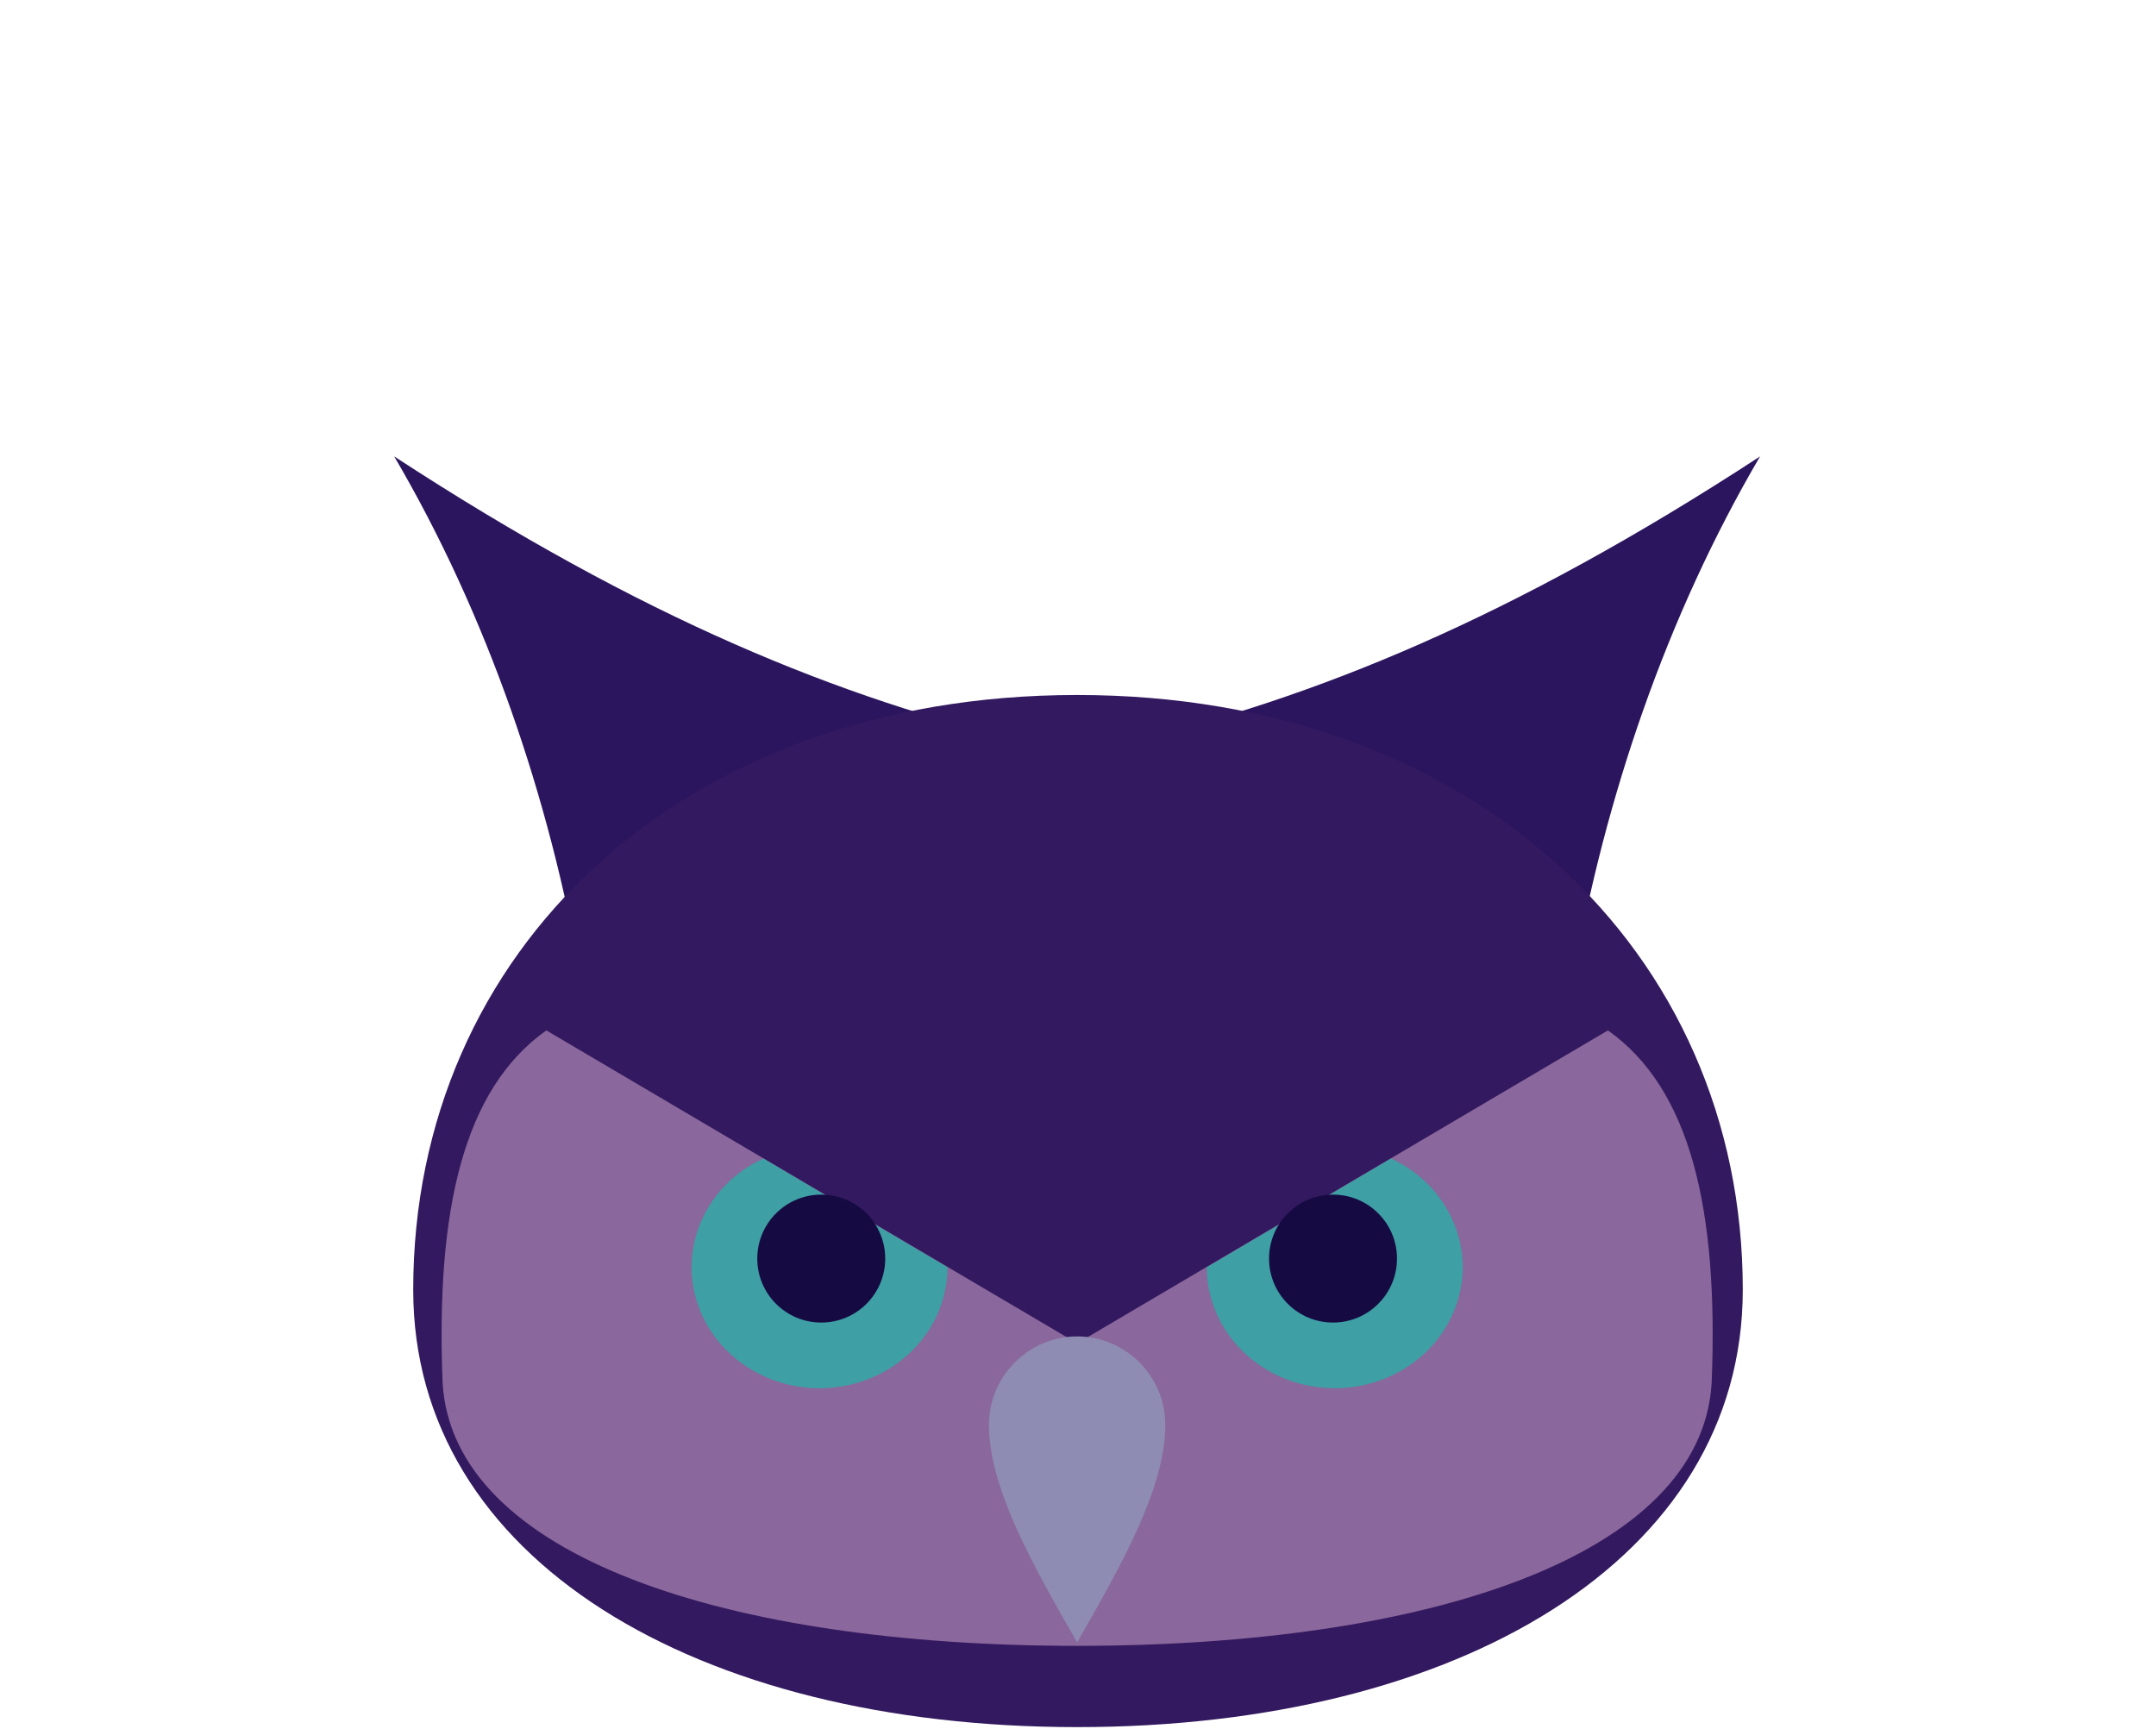
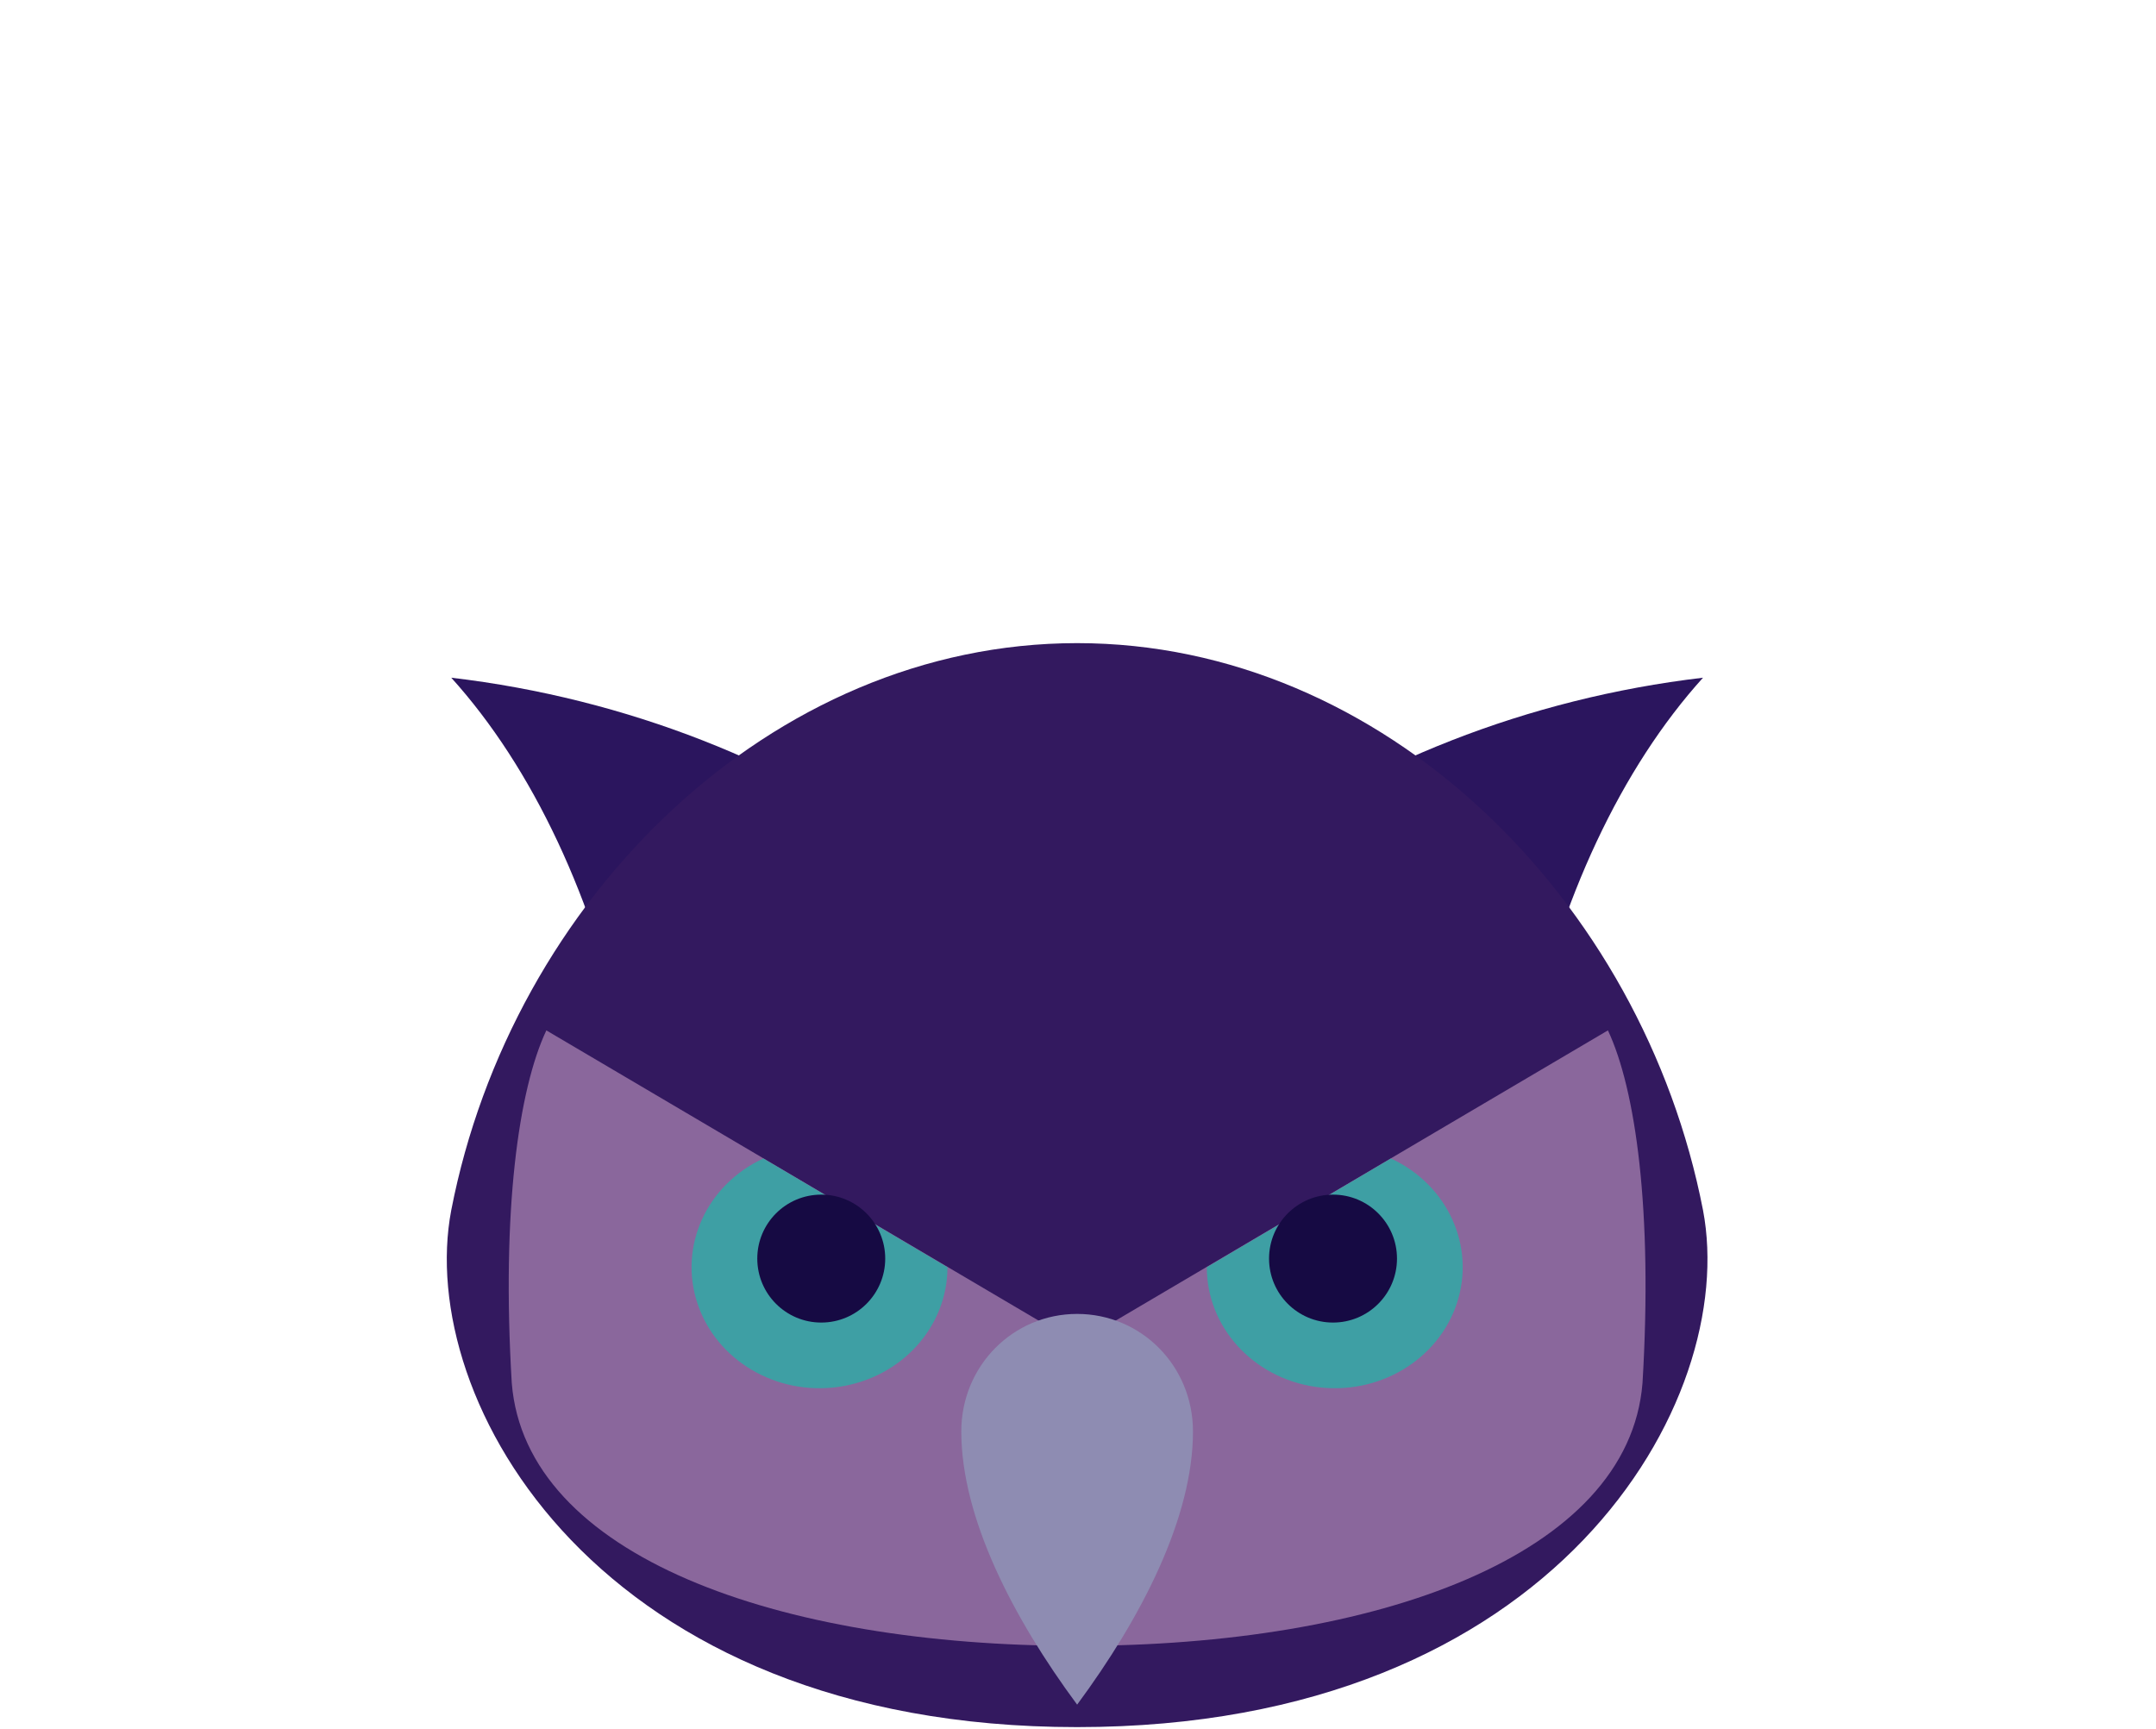
<svg xmlns="http://www.w3.org/2000/svg" viewBox="0 0 1247 1000" width="1247" height="1000">
  <g id="rp-g-tufts">
-     <path d="M 228 264 C 372 358 486 404 596 430 C 486 470 400 512 336 566              C 318 462 282 356 228 264 Z" fill="#2B155E" />
-     <path d="M 1018 264 C 874 358 760 404 650 430 C 760 470 846 512 910 566              C 928 462 964 356 1018 264 Z" fill="#2B155E" />
+     <path d="M 261 392 C 363 404 457 442 530 496              C 460 520 403 560 363 610 C 344 520 308 444 261 392 Z" fill="#2B155E" />
+     <path d="M 985 392 C 883 404 789 442 716 496              C 786 520 843 560 883 610 C 902 520 938 444 985 392 Z" fill="#2B155E" />
  </g>
-   <path id="rp-head" fill="#33195F" d="M 623 402 C 852 402 1008 550 1008 746            C 1008 902 843 999 623 999 C 403 999 239 902 239 746            C 239 550 394 402 623 402 Z" />
-   <path id="rp-face" fill="#8A679C" d="M 623 777 L 316 596            C 268 630 252 700 256 800            C 262 900 420 952 623 952            C 826 952 984 900 990 800            C 994 700 978 630 930 596 Z" />
+   <path id="rp-head" fill="#33195F" d="M 623 372 C 800 372 950 520 985 700            C 1006 810 900 999 623 999 C 346 999 240 810 261 700            C 296 520 446 372 623 372 Z" />
+   <path id="rp-face" fill="#8A679C" d="M 623 777 L 316 596            C 300 630 290 700 296 800            C 304 900 450 952 623 952            C 796 952 942 900 950 800            C 956 700 946 630 930 596 Z" />
  <g id="rp-g-eyes">
    <path fill="#3E9FA4" d="M 441.5 670.1 A 74 70 0 1 0 548 733 Z" />
    <path fill="#3E9FA4" d="M 698 733 A 74 70 0 1 0 804.5 670.1 Z" />
    <circle cx="475" cy="728" r="37" fill="#160A43" />
    <circle cx="771" cy="728" r="37" fill="#160A43" />
  </g>
-   <path id="rp-beak" fill="#8E8CB2" d="M 623 773 C 651 773 674 796 674 824            C 674 860 650 903 623 950            C 596 903 572 860 572 824            C 572 796 595 773 623 773 Z" />
+   <path id="rp-beak" fill="#8E8CB2" d="M 623 760 C 660 760 690 790 690 828            C 690 878 660 936 623 986            C 586 936 556 878 556 828            C 556 790 586 760 623 760 Z" />
</svg>
